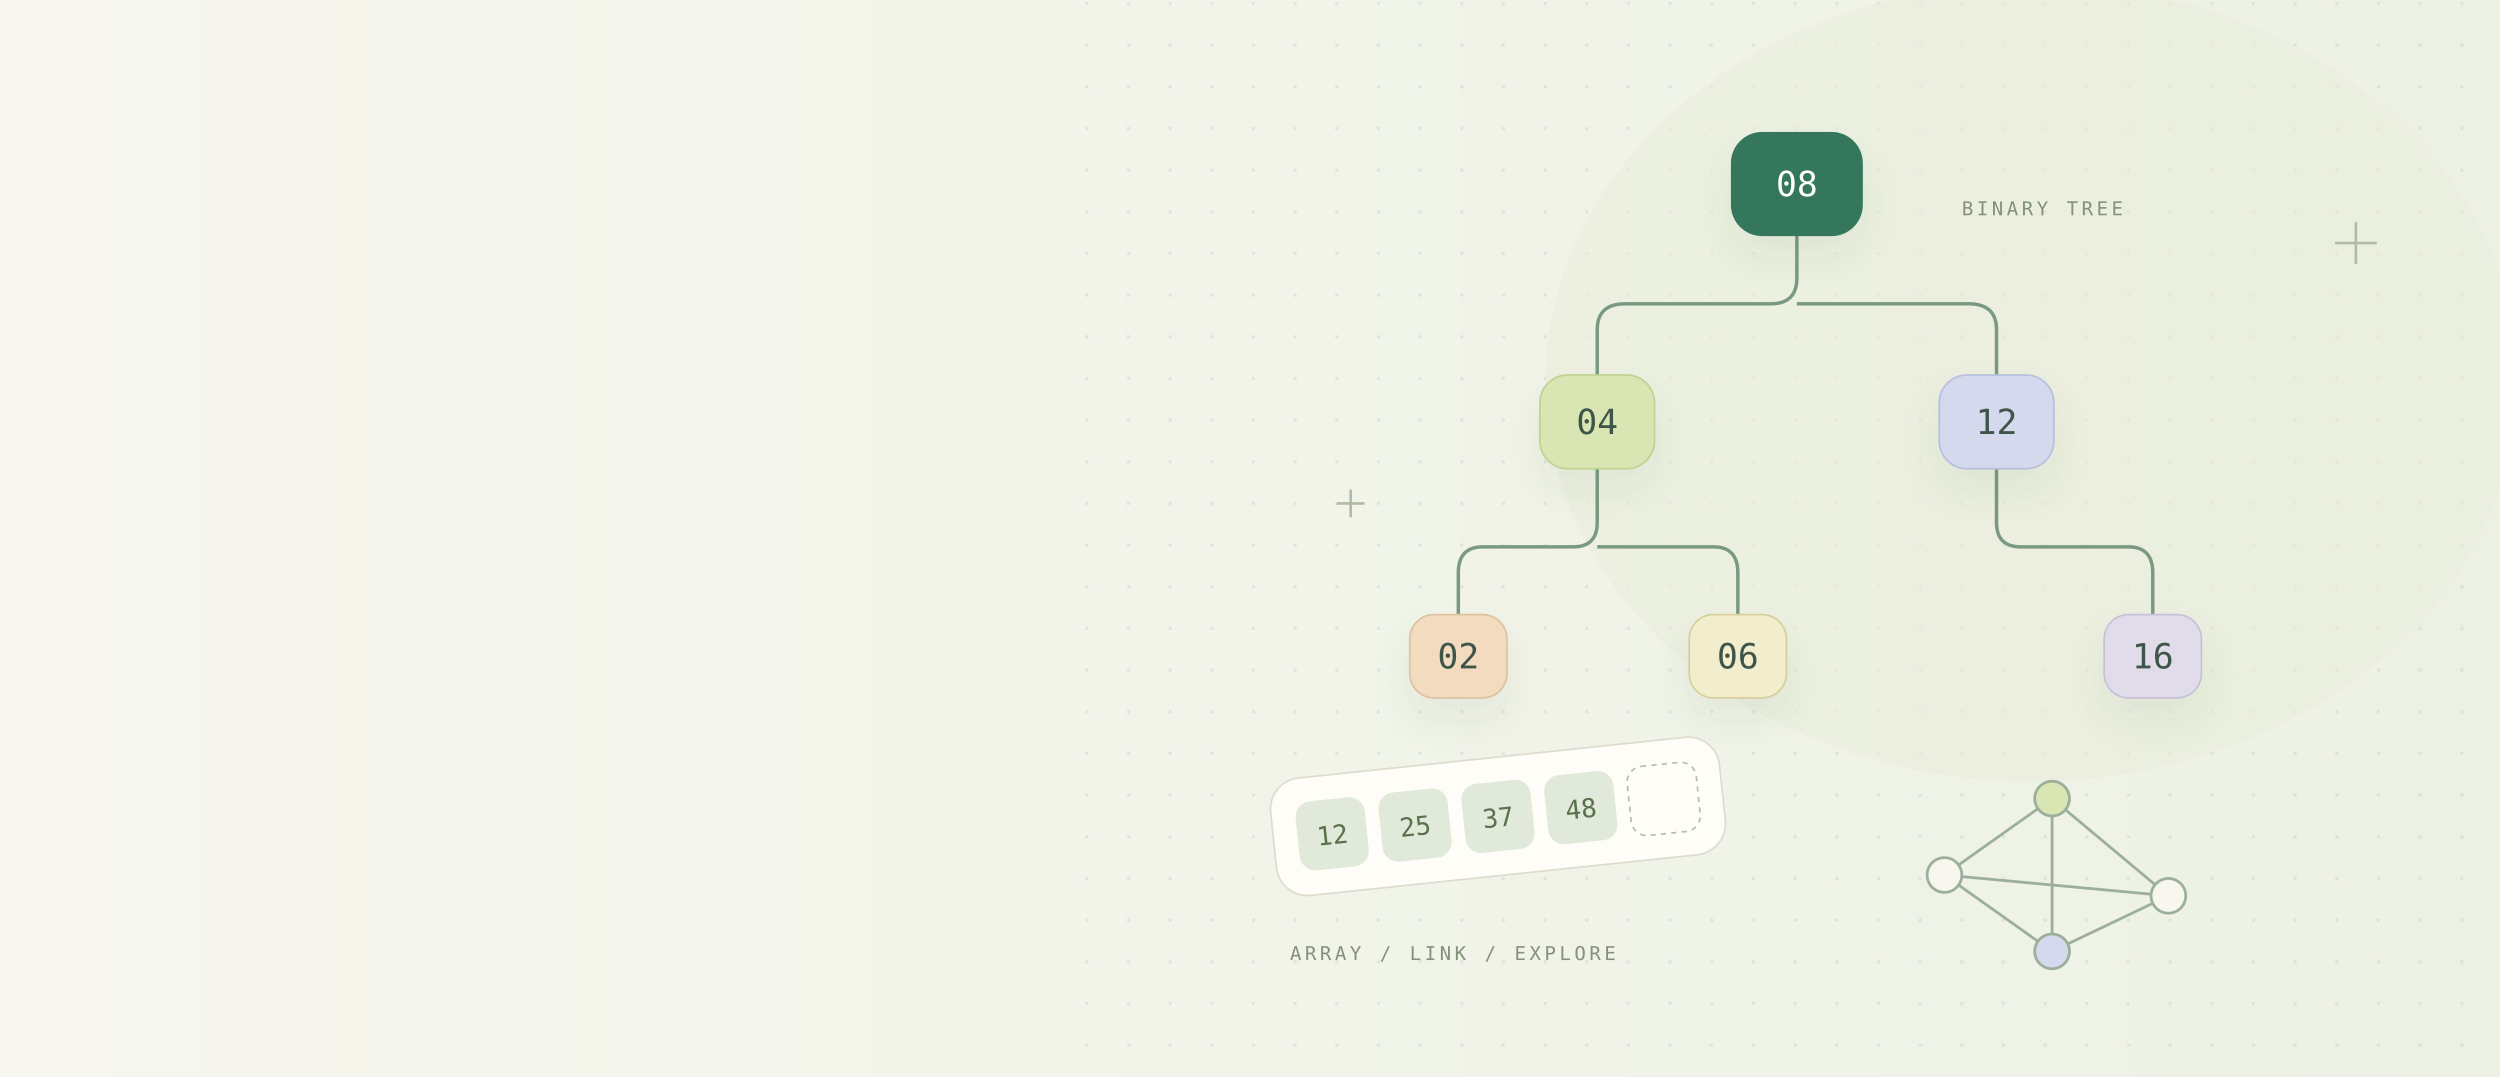
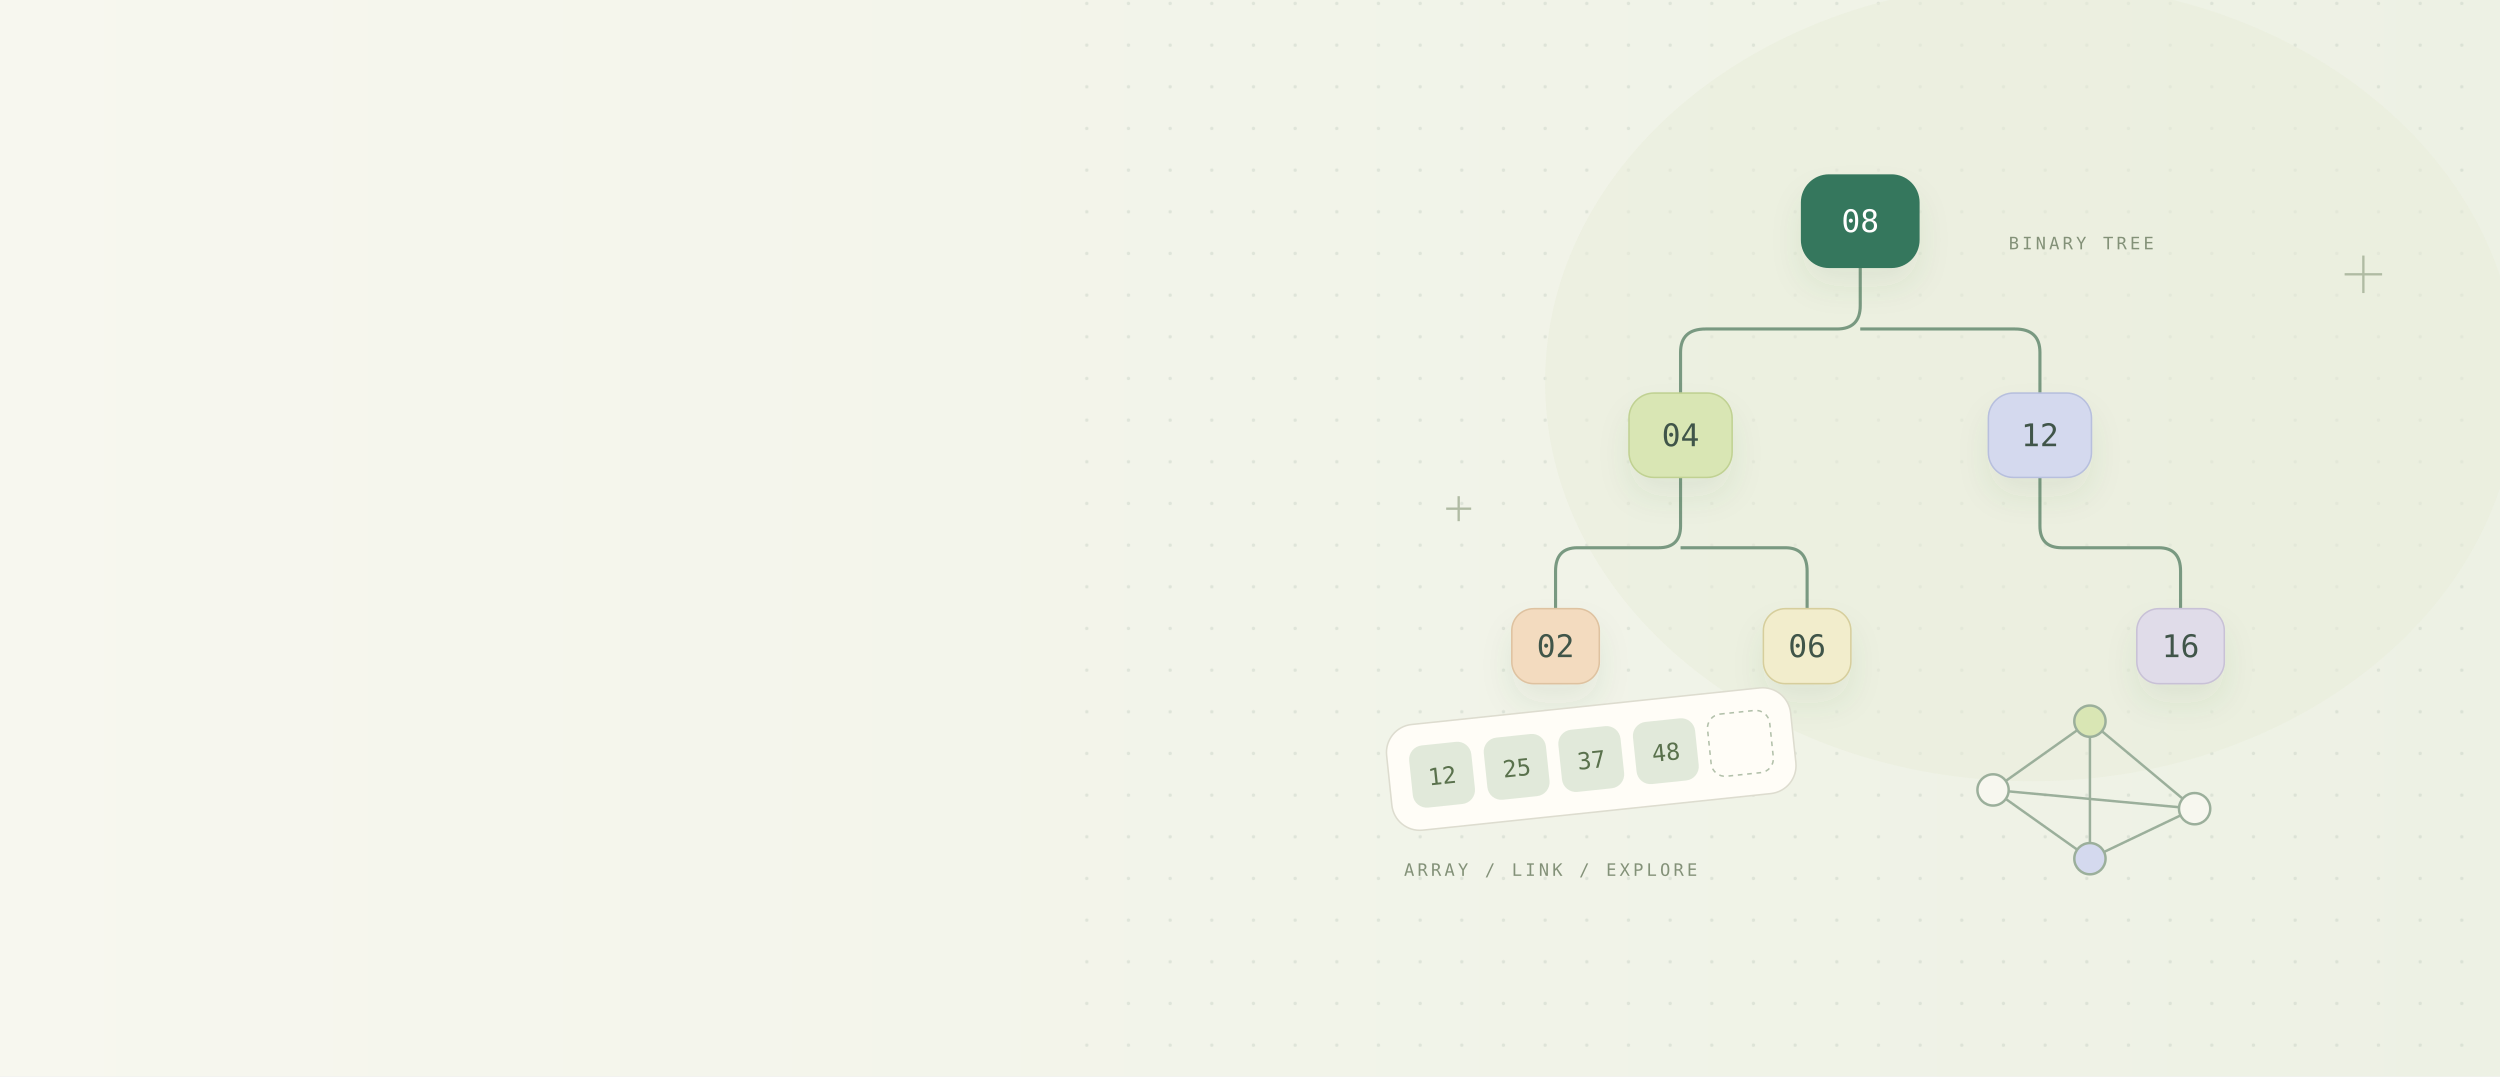
<svg xmlns="http://www.w3.org/2000/svg" width="1440" height="620" viewBox="0 0 1440 620" fill="none">
  <defs>
    <pattern id="dots" width="24" height="24" patternUnits="userSpaceOnUse">
      <circle cx="2" cy="2" r="1" fill="#bac6b9" opacity=".33" />
    </pattern>
    <linearGradient id="fade">
      <stop stop-color="#f7f7ef" />
      <stop offset="1" stop-color="#edf1e4" />
    </linearGradient>
    <filter id="shadow" x="-80%" y="-80%" width="260%" height="260%">
      <feDropShadow dx="0" dy="12" stdDeviation="10" flood-color="#496442" flood-opacity=".08" />
    </filter>
  </defs>
  <rect width="1440" height="620" fill="url(#fade)" />
  <rect x="620" width="820" height="620" fill="url(#dots)" />
  <ellipse cx="1170" cy="220" rx="280" ry="230" fill="#e9edda" opacity=".55" />
-   <g stroke="#799981" stroke-width="2">
-     <path d="M1035 123V160Q1035 175 1020 175H936Q920 175 920 190V220M1035 175H1134Q1150 175 1150 190V220" />
-     <path d="M920 264V301Q920 315 906 315H854Q840 315 840 330V357M920 315H987Q1001 315 1001 330V357" />
-     <path d="M1150 264V301Q1150 315 1164 315H1226Q1240 315 1240 330V357" />
+   <g transform="translate(140 32) scale(.9)">
+     <g stroke="#799981" stroke-width="2">
+       <path d="M1035 123V160Q1035 175 1020 175H936Q920 175 920 190V220M1035 175H1134Q1150 175 1150 190V220" />
+       <path d="M920 264V301Q920 315 906 315H854Q840 315 840 330V357M920 315H987Q1001 315 1001 330V357" />
+       <path d="M1150 264V301Q1150 315 1164 315H1226Q1240 315 1240 330V357" />
+     </g>
+     <g filter="url(#shadow)">
+       <rect x="997" y="76" width="76" height="60" rx="18" fill="#36775d" />
+       <rect x="887" y="216" width="66" height="54" rx="16" fill="#d9e6b4" stroke="#c0d192" />
+       <rect x="1117" y="216" width="66" height="54" rx="16" fill="#d4d9ee" stroke="#b7bfdd" />
+       <rect x="812" y="354" width="56" height="48" rx="14" fill="#f3dbbf" stroke="#dec2a0" />
+       <rect x="973" y="354" width="56" height="48" rx="14" fill="#f2edcc" stroke="#d6ce9c" />
+       <rect x="1212" y="354" width="56" height="48" rx="14" fill="#e0dce9" stroke="#c8c1d6" />
+     </g>
+     <g font-family="Consolas,monospace" font-size="20" text-anchor="middle" fill="#405549">
+       <text x="1035" y="113" fill="white">08</text>
+       <text x="920" y="250">04</text>
+       <text x="1150" y="250">12</text>
+       <text x="840" y="385">02</text>
+       <text x="1001" y="385">06</text>
+       <text x="1240" y="385">16</text>
+     </g>
+     <g transform="translate(730 430) rotate(-6)">
+       <rect width="260" height="68" rx="18" fill="#fffdf7" stroke="#dddccf" />
+       <g fill="#e1e9da">
+         <rect x="14" y="14" width="40" height="40" rx="9" />
+         <rect x="62" y="14" width="40" height="40" rx="9" />
+         <rect x="110" y="14" width="40" height="40" rx="9" />
+         <rect x="158" y="14" width="40" height="40" rx="9" />
+       </g>
+       <rect x="206" y="14" width="40" height="40" rx="9" stroke="#b2c0aa" stroke-dasharray="3 3" />
+       <g font-family="Consolas,monospace" font-size="15" fill="#59714c" text-anchor="middle">
+         <text x="34" y="40">12</text>
+         <text x="82" y="40">25</text>
+         <text x="130" y="40">37</text>
+         <text x="178" y="40">48</text>
+       </g>
+     </g>
+     <g transform="translate(1120 426)" stroke="#9baf9b" stroke-width="1.6">
+       <path d="M0 44L62 0L129 56L62 88Z M62 0V88M0 44L129 56" />
+       <circle cx="0" cy="44" r="10" fill="#f7f7ef" />
+       <circle cx="62" cy="0" r="10" fill="#d9e6b4" />
+       <circle cx="129" cy="56" r="10" fill="#f7f7ef" />
+       <circle cx="62" cy="88" r="10" fill="#d4d9ee" />
+     </g>
+     <g fill="#839178" font-size="11" letter-spacing="2" font-family="Consolas,monospace">
+       <text x="1130" y="124">BINARY TREE</text>
+       <text x="743" y="525">ARRAY / LINK / EXPLORE</text>
+     </g>
+     <path d="M1345 140h24m-12-12v24M770 290h16m-8-8v16" stroke="#b0bba3" stroke-width="1.5" />
  </g>
-   <g filter="url(#shadow)">
-     <rect x="997" y="76" width="76" height="60" rx="18" fill="#36775d" />
-     <rect x="887" y="216" width="66" height="54" rx="16" fill="#d9e6b4" stroke="#c0d192" />
-     <rect x="1117" y="216" width="66" height="54" rx="16" fill="#d4d9ee" stroke="#b7bfdd" />
-     <rect x="812" y="354" width="56" height="48" rx="14" fill="#f3dbbf" stroke="#dec2a0" />
-     <rect x="973" y="354" width="56" height="48" rx="14" fill="#f2edcc" stroke="#d6ce9c" />
-     <rect x="1212" y="354" width="56" height="48" rx="14" fill="#e0dce9" stroke="#c8c1d6" />
-   </g>
-   <g font-family="Consolas,monospace" font-size="20" text-anchor="middle" fill="#405549">
-     <text x="1035" y="113" fill="white">08</text>
-     <text x="920" y="250">04</text>
-     <text x="1150" y="250">12</text>
-     <text x="840" y="385">02</text>
-     <text x="1001" y="385">06</text>
-     <text x="1240" y="385">16</text>
-   </g>
-   <g transform="translate(730 450) rotate(-6)">
-     <rect width="260" height="68" rx="18" fill="#fffdf7" stroke="#dddccf" />
-     <g fill="#e1e9da">
-       <rect x="14" y="14" width="40" height="40" rx="9" />
-       <rect x="62" y="14" width="40" height="40" rx="9" />
-       <rect x="110" y="14" width="40" height="40" rx="9" />
-       <rect x="158" y="14" width="40" height="40" rx="9" />
-     </g>
-     <rect x="206" y="14" width="40" height="40" rx="9" stroke="#b2c0aa" stroke-dasharray="3 3" />
-     <g font-family="Consolas,monospace" font-size="15" fill="#59714c" text-anchor="middle">
-       <text x="34" y="40">12</text>
-       <text x="82" y="40">25</text>
-       <text x="130" y="40">37</text>
-       <text x="178" y="40">48</text>
-     </g>
-   </g>
-   <g transform="translate(1120 460)" stroke="#9baf9b" stroke-width="1.6">
-     <path d="M0 44L62 0L129 56L62 88Z M62 0V88M0 44L129 56" />
-     <circle cx="0" cy="44" r="10" fill="#f7f7ef" />
-     <circle cx="62" cy="0" r="10" fill="#d9e6b4" />
-     <circle cx="129" cy="56" r="10" fill="#f7f7ef" />
-     <circle cx="62" cy="88" r="10" fill="#d4d9ee" />
-   </g>
-   <g fill="#839178" font-size="11" letter-spacing="2" font-family="Consolas,monospace">
-     <text x="1130" y="124">BINARY TREE</text>
-     <text x="743" y="553">ARRAY / LINK / EXPLORE</text>
-   </g>
-   <path d="M1345 140h24m-12-12v24M770 290h16m-8-8v16" stroke="#b0bba3" stroke-width="1.5" />
</svg>
